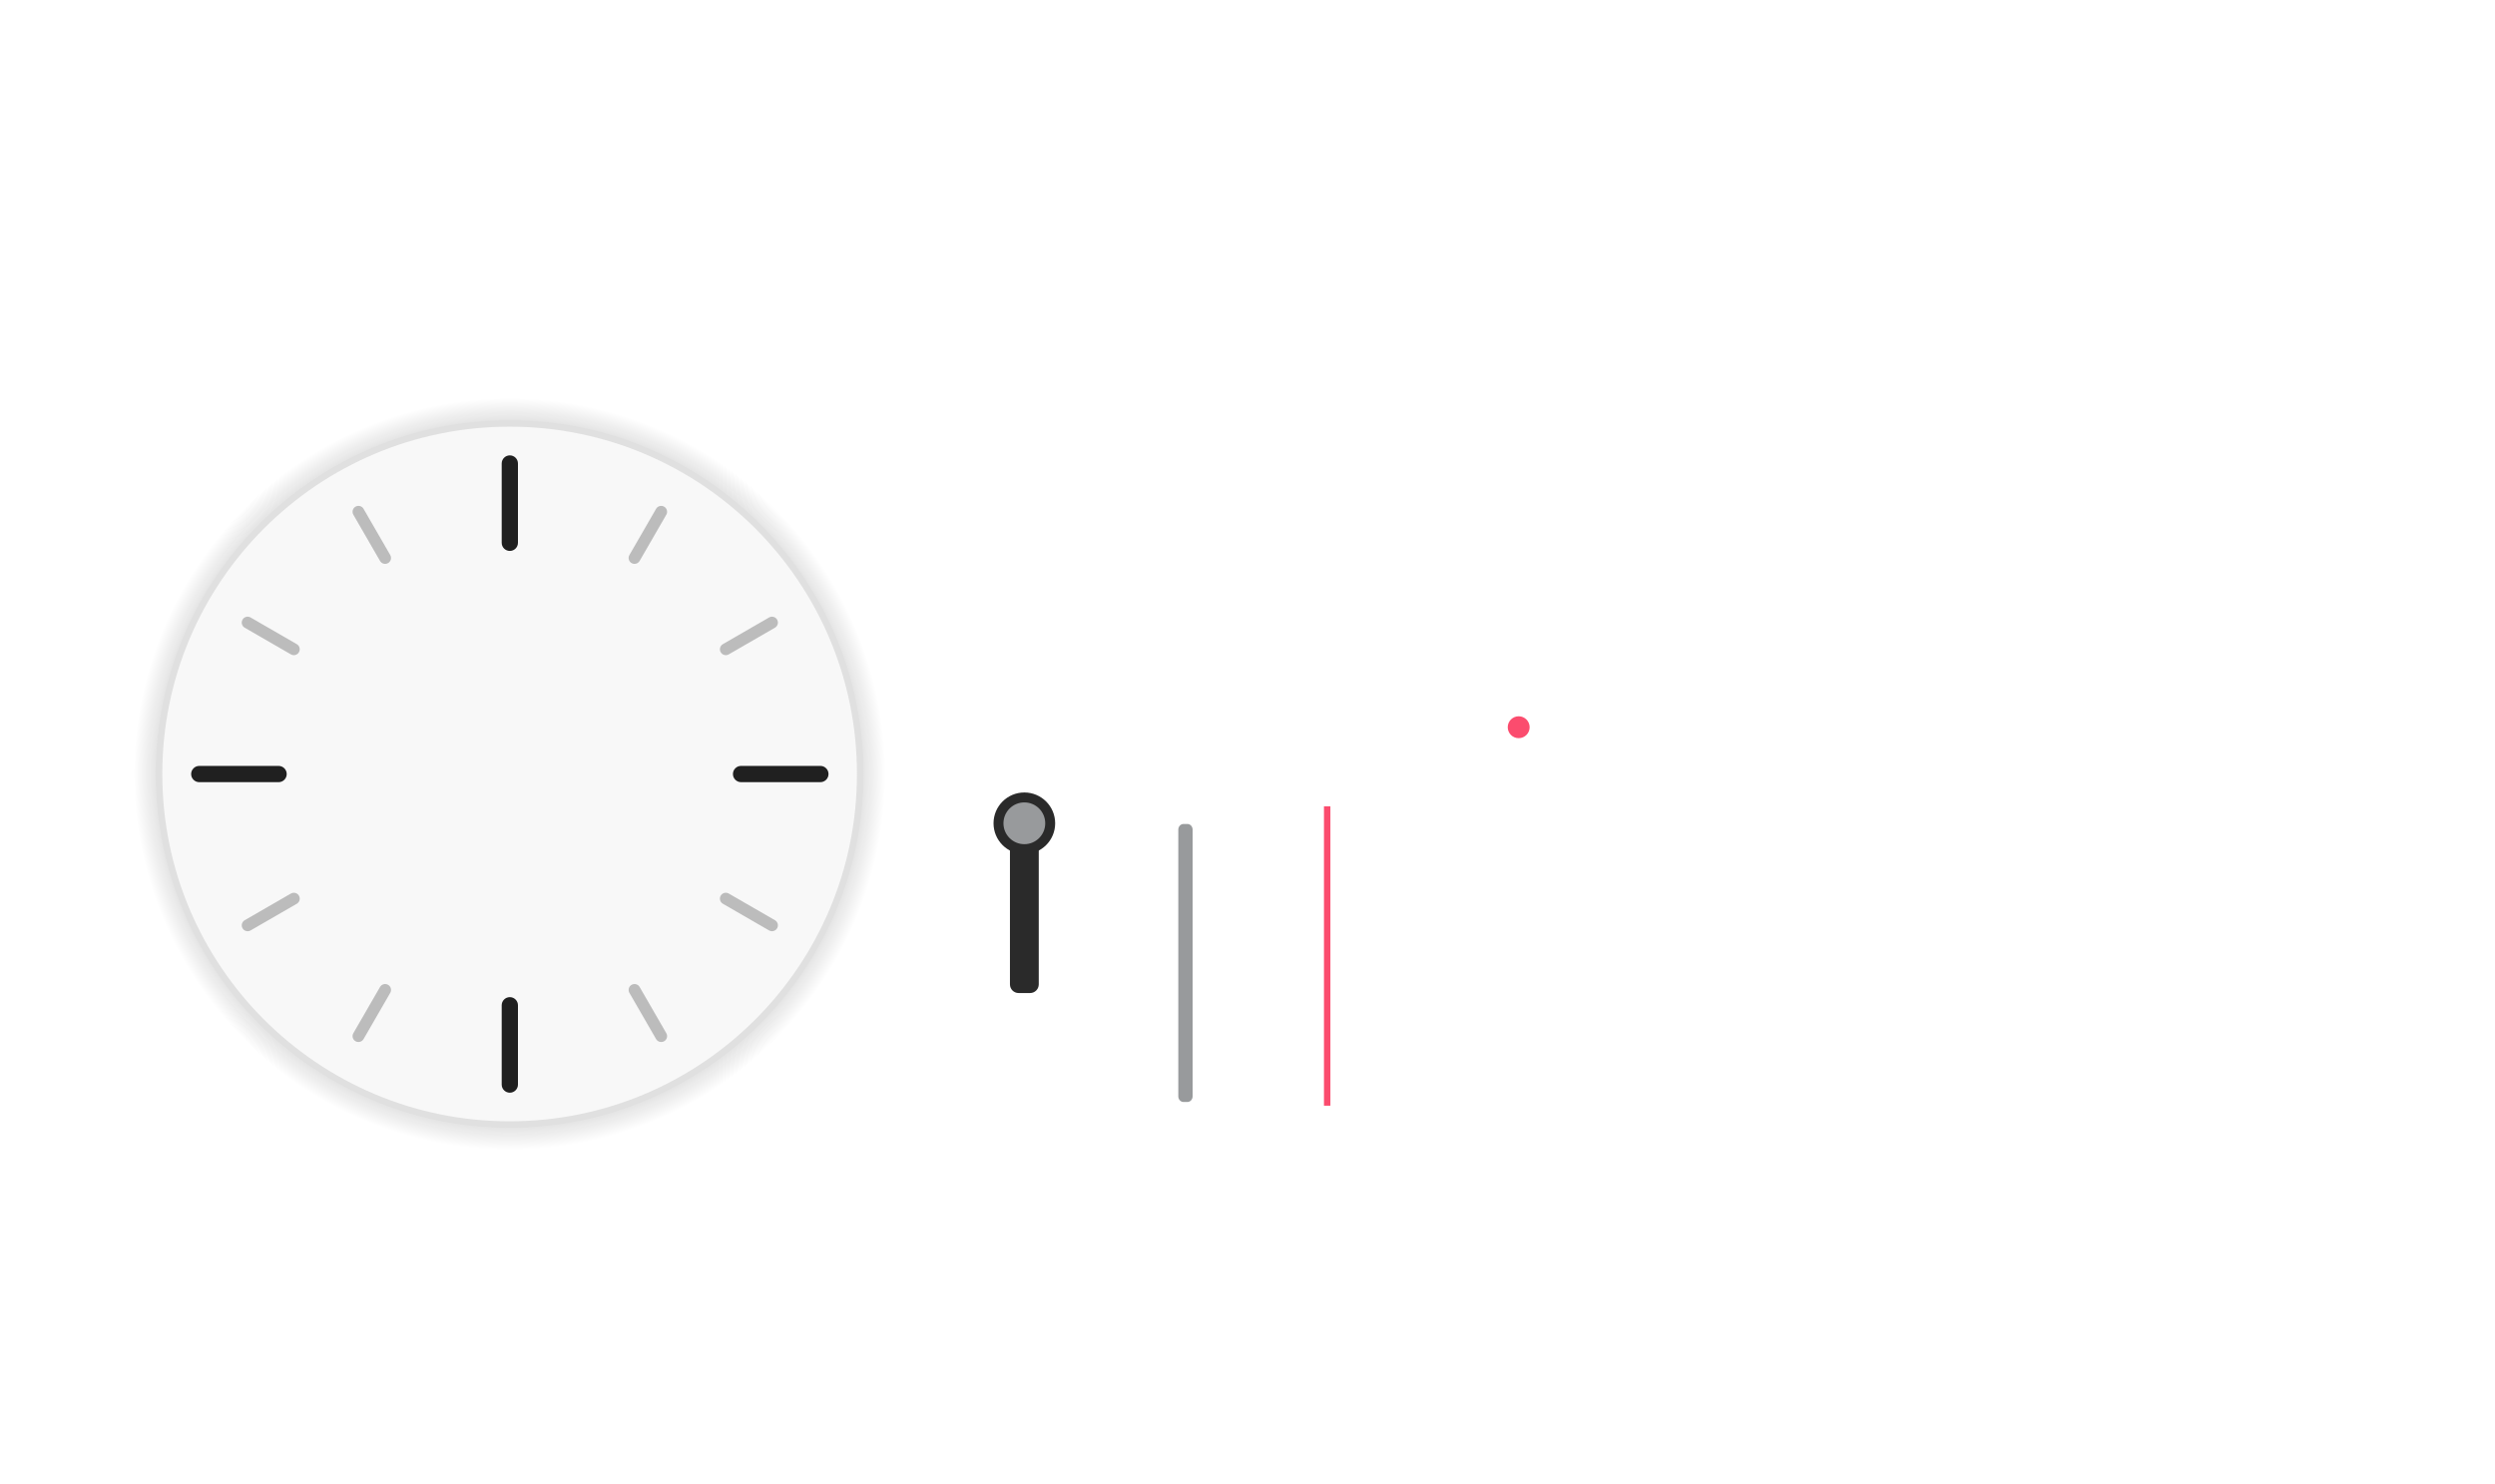
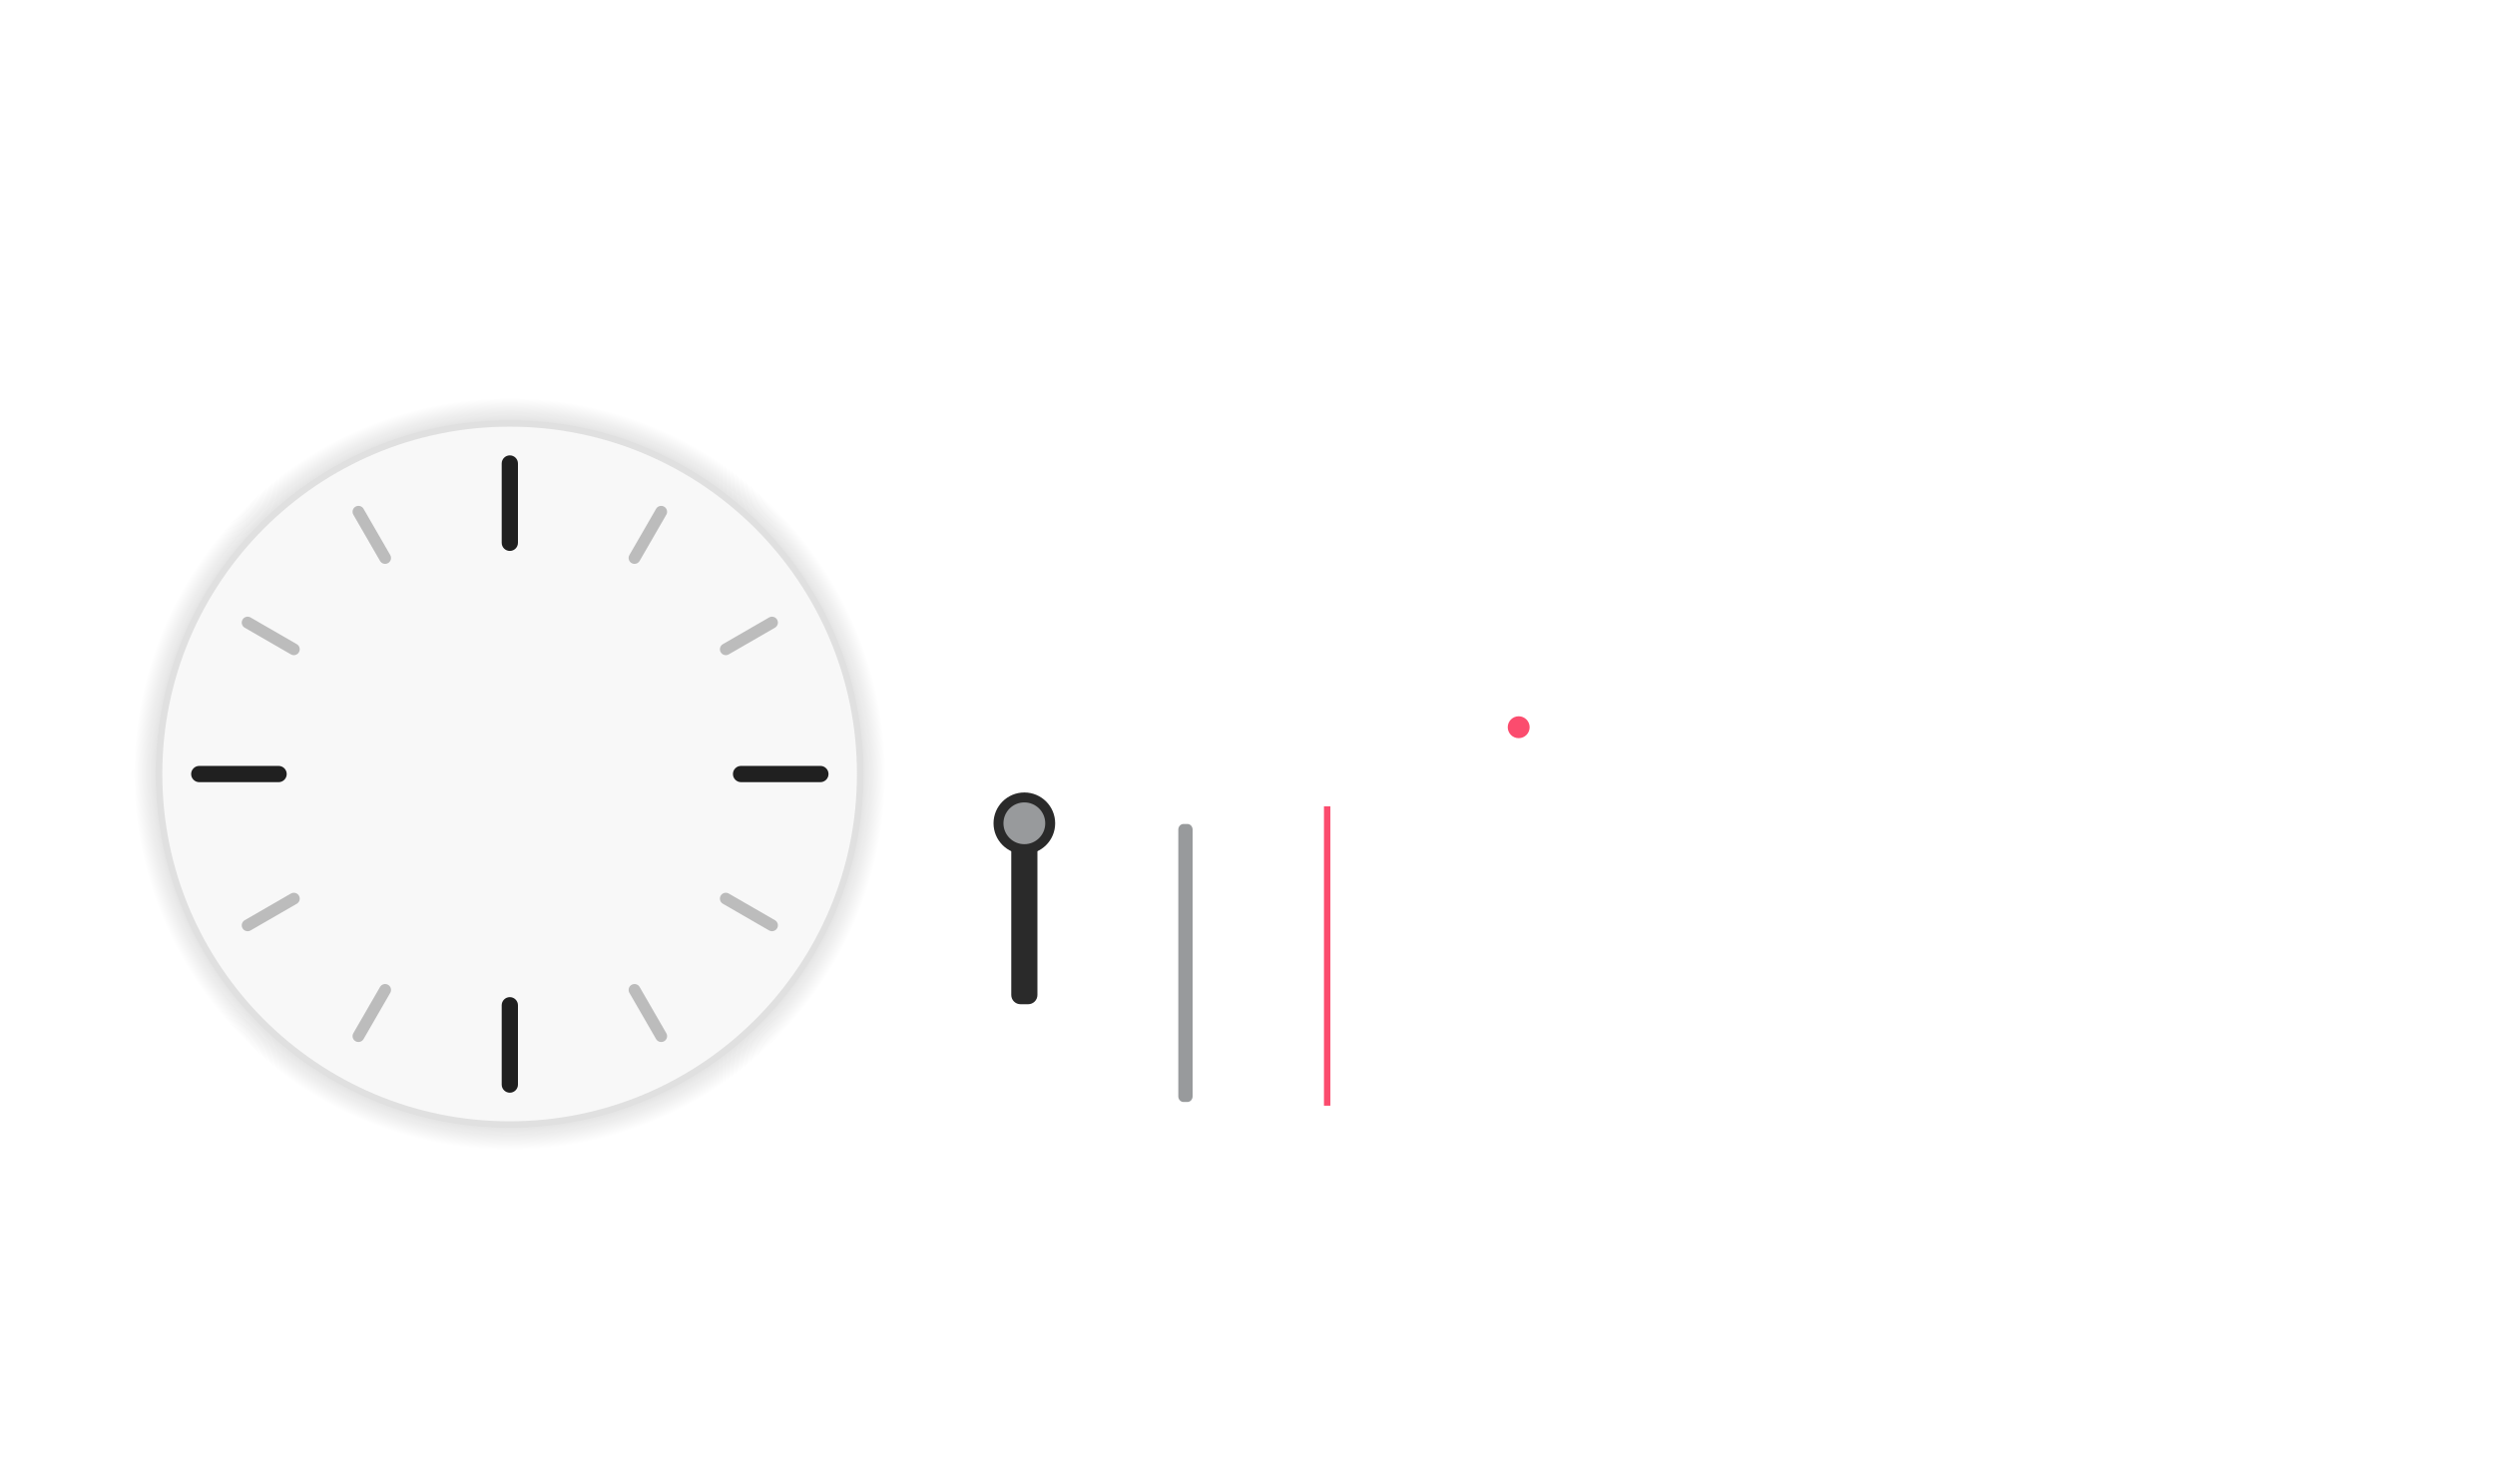
<svg xmlns="http://www.w3.org/2000/svg" xmlns:ns1="http://www.openswatchbook.org/uri/2009/osb" xmlns:xlink="http://www.w3.org/1999/xlink" width="566.621" height="336.879" viewBox="0 0 149.919 89.133" version="1.1" id="svg8">
  <defs id="defs2">
    <linearGradient id="linearGradient914-3">
      <stop style="stop-color:#0d0d0d;stop-opacity:1" offset="0" id="stop910" />
      <stop id="stop918" offset="0.454" style="stop-color:#0e0e0e;stop-opacity:1" />
      <stop style="stop-color:#060606;stop-opacity:0" offset="1" id="stop912" />
    </linearGradient>
    <linearGradient id="linearGradient1093" ns1:paint="solid">
      <stop style="stop-color:#000000;stop-opacity:1;" offset="0" id="stop1091" />
    </linearGradient>
    <linearGradient id="linearGradient1087" ns1:paint="solid">
      <stop style="stop-color:#000000;stop-opacity:1;" offset="0" id="stop1085" />
    </linearGradient>
    <linearGradient id="quarters" ns1:paint="solid">
      <stop style="stop-color:#bcbcbc;stop-opacity:1;" offset="0" id="stop1079" />
    </linearGradient>
    <linearGradient id="fives" ns1:paint="solid">
      <stop style="stop-color:#202020;stop-opacity:1;" offset="0" id="stop1015" />
    </linearGradient>
    <linearGradient id="linearGradient1236" ns1:paint="solid">
      <stop style="stop-color:#000000;stop-opacity:1;" offset="0" id="stop1234" />
    </linearGradient>
    <linearGradient id="linearGradient1015" ns1:paint="solid">
      <stop style="stop-color:#000000;stop-opacity:1;" offset="0" id="stop1013" />
    </linearGradient>
    <linearGradient id="lowtic" ns1:paint="solid">
      <stop style="stop-color:#cccccc;stop-opacity:1;" offset="0" id="stop942" />
    </linearGradient>
    <linearGradient id="linearGradient1873" ns1:paint="solid">
      <stop style="stop-color:#000000;stop-opacity:1;" offset="0" id="stop1871" />
    </linearGradient>
    <linearGradient id="linearGradient1161" ns1:paint="solid">
      <stop style="stop-color:#000000;stop-opacity:1;" offset="0" id="stop1159" />
    </linearGradient>
    <linearGradient id="linearGradient958" ns1:paint="solid">
      <stop style="stop-color:#d7d7d7;stop-opacity:1;" offset="0" id="stop956" />
    </linearGradient>
    <linearGradient id="bright" ns1:paint="solid">
      <stop style="stop-color:#eaeaea;stop-opacity:1;" offset="0" id="stop920" />
    </linearGradient>
    <style type="text/css" id="current-color-scheme">
      .ColorScheme-Text {
        color:#31363b;
        stop-color:#31363b;
      }
      .ColorScheme-Background {
        
        stop-
      }
      .ColorScheme-Highlight {
        color:#3daee9;
        stop-color:#3daee9;
      }
      .ColorScheme-ViewText {
        color:#31363b;
        stop-color:#31363b;
      }
      .ColorScheme-ViewBackground {
        color:#fcfcfc;
        stop-color:#fcfcfc;
      }
      .ColorScheme-ViewHover {
        color:#93cee9;
        stop-color:#93cee9;
      }
      .ColorScheme-ViewFocus{
        color:#3daee9;
        stop-color:#3daee9;
      }
      .ColorScheme-ButtonText {
        color:#31363b;
        stop-color:#31363b;
      }
      .ColorScheme-ButtonBackground {
        color:#eff0f1;
        stop-color:#eff0f1;
      }
      .ColorScheme-ButtonHover {
        color:#93cee9;
        stop-color:#93cee9;
      }
      .ColorScheme-ButtonFocus{
        color:#3daee9;
        stop-color:#3daee9;
      }
      </style>
    <linearGradient xlink:href="#bright" id="linearGradient1228" gradientUnits="userSpaceOnUse" gradientTransform="translate(-0.3169261,1.355149)" x1="-199.307" y1="270.75" x2="-195.328" y2="270.75" />
    <linearGradient xlink:href="#bright" id="linearGradient1274" gradientUnits="userSpaceOnUse" gradientTransform="translate(-9.072966,12.58672)" x1="-189.336" y1="289.632" x2="-186.966" y2="289.632" />
    <linearGradient xlink:href="#bright" id="linearGradient1290" gradientUnits="userSpaceOnUse" gradientTransform="translate(-24.76701,-2.715144)" x1="-189.336" y1="289.632" x2="-186.966" y2="289.632" />
    <linearGradient xlink:href="#fives" id="linearGradient1083" x1="-197.899" y1="272.301" x2="-196.738" y2="272.301" gradientUnits="userSpaceOnUse" gradientTransform="matrix(0.8181818,0,0,1.090206,-35.87608,-25.47023)" />
    <linearGradient xlink:href="#fives" id="linearGradient1851" gradientUnits="userSpaceOnUse" gradientTransform="matrix(0.8181818,0,0,1.090206,448.6433,-115.3528)" x1="-197.899" y1="272.301" x2="-196.738" y2="272.301" />
    <linearGradient xlink:href="#fives" id="linearGradient1855" gradientUnits="userSpaceOnUse" gradientTransform="matrix(0.8181818,0,0,1.090206,358.7608,-599.8722)" x1="-197.899" y1="272.301" x2="-196.738" y2="272.301" />
    <linearGradient xlink:href="#fives" id="linearGradient1860" gradientUnits="userSpaceOnUse" gradientTransform="matrix(0.8181818,0,0,1.090206,-125.7586,-509.9896)" x1="-197.899" y1="272.301" x2="-196.738" y2="272.301" />
    <linearGradient xlink:href="#quarters" id="linearGradient1864" gradientUnits="userSpaceOnUse" gradientTransform="matrix(0.5931933,0,0,0.7430313,89.76331,128.9416)" x1="-197.899" y1="272.301" x2="-196.738" y2="272.301" />
    <linearGradient xlink:href="#quarters" id="linearGradient1868" gradientUnits="userSpaceOnUse" gradientTransform="matrix(0.5931933,0,0,0.7430313,267.108,96.04409)" x1="-197.899" y1="272.301" x2="-196.738" y2="272.301" />
    <linearGradient xlink:href="#quarters" id="linearGradient1872" gradientUnits="userSpaceOnUse" gradientTransform="matrix(0.5931933,0,0,0.7430313,464.4264,-191.1522)" x1="-197.899" y1="272.301" x2="-196.738" y2="272.301" />
    <linearGradient xlink:href="#quarters" id="linearGradient1876" gradientUnits="userSpaceOnUse" gradientTransform="matrix(0.5931933,0,0,0.7430313,431.5289,-368.4968)" x1="-197.899" y1="272.301" x2="-196.738" y2="272.301" />
    <linearGradient xlink:href="#quarters" id="linearGradient1880" gradientUnits="userSpaceOnUse" gradientTransform="matrix(0.5931933,0,0,0.7430313,144.3326,-565.8153)" x1="-197.899" y1="272.301" x2="-196.738" y2="272.301" />
    <linearGradient xlink:href="#quarters" id="linearGradient1884" gradientUnits="userSpaceOnUse" gradientTransform="matrix(0.5931933,0,0,0.7430313,-33.01204,-532.9177)" x1="-197.899" y1="272.301" x2="-196.738" y2="272.301" />
    <linearGradient xlink:href="#quarters" id="linearGradient1888" gradientUnits="userSpaceOnUse" gradientTransform="matrix(0.5931933,0,0,0.7430313,-230.3305,-245.7215)" x1="-197.899" y1="272.301" x2="-196.738" y2="272.301" />
    <linearGradient xlink:href="#quarters" id="linearGradient1892" gradientUnits="userSpaceOnUse" gradientTransform="matrix(0.5931933,0,0,0.7430313,-197.4329,-68.37681)" x1="-197.899" y1="272.301" x2="-196.738" y2="272.301" />
    <radialGradient xlink:href="#linearGradient914-3" id="radialGradient916" cx="-197.33" cy="287.198" fx="-197.33" fy="287.198" r="21.508" gradientUnits="userSpaceOnUse" gradientTransform="matrix(1.019615,0,0,1.019615,3.870554,-5.633301)" />
  </defs>
  <g id="g4510" transform="translate(245.5696,-239.7781)">
    <flowRoot xml:space="preserve" id="flowRoot1011" style="font-style:normal;font-variant:normal;font-weight:normal;font-stretch:normal;font-size:26.667px;line-height:25px;font-family:ChunkFive;-inkscape-font-specification:ChunkFive;letter-spacing:0px;word-spacing:0px;fill:#000000;fill-opacity:1;stroke:none;stroke-width:1px;stroke-linecap:butt;stroke-linejoin:miter;stroke-opacity:1">
      <flowRegion id="flowRegion1013">
        <rect id="rect1015" width="34.397" height="61.497" x="-185.534" y="269.565" />
      </flowRegion>
      <flowPara id="flowPara1017" />
    </flowRoot>
    <g id="SecondHand" transform="translate(-40.96019,44.0868)">
      <rect y="243.138" x="-126.337" height="19.067" width="2.951" id="rect1855" style="opacity:1;fill:none;fill-opacity:1;fill-rule:nonzero;stroke:none;stroke-width:0.219;stroke-linecap:square;stroke-miterlimit:4;stroke-dasharray:none;stroke-dashoffset:0;stroke-opacity:1" />
      <rect y="244.143" x="-125.055" height="17.988" width="0.386" id="rect1857" class="ColorScheme-Text" style="opacity:1;fill:#fb4c6e;fill-opacity:1;fill-rule:nonzero;stroke:none;stroke-width:0.156;stroke-linecap:round;stroke-miterlimit:4;stroke-dasharray:none;stroke-dashoffset:0;stroke-opacity:1" />
    </g>
    <g id="HandCenterScrew" transform="matrix(1.421112,0,0,1.421112,40.86749,-103.2651)">
      <rect ry="0" rx="0" y="270.023" x="-139.462" height="4.233" width="4.233" id="rect1847" style="opacity:1;fill:none;fill-opacity:0.664;fill-rule:evenodd;stroke:none;stroke-width:0.322;stroke-linecap:butt;stroke-linejoin:round;stroke-miterlimit:4;stroke-dasharray:none;stroke-dashoffset:0;stroke-opacity:1;paint-order:normal" />
      <circle r="0.463" cy="272.14" cx="-137.345" id="circle1853" style="opacity:1;fill:#fb4c6e;fill-opacity:1;fill-rule:nonzero;stroke:none;stroke-width:0.226;stroke-linecap:round;stroke-miterlimit:4;stroke-dasharray:none;stroke-dashoffset:0;stroke-opacity:0.646" />
    </g>
    <g aria-label="12" style="font-style:normal;font-variant:normal;font-weight:200;font-stretch:normal;font-size:4.939px;line-height:6.615px;font-family:'Sinkin Sans';-inkscape-font-specification:'Sinkin Sans, Ultra-Light';font-variant-ligatures:normal;font-variant-caps:normal;font-variant-numeric:normal;text-align:start;letter-spacing:0px;word-spacing:0px;writing-mode:lr-tb;text-anchor:start;fill:#000000;fill-opacity:0.156;stroke:none;stroke-width:0.265px;stroke-linecap:butt;stroke-linejoin:miter;stroke-opacity:1" id="g4043" transform="translate(0.5291667,0.5291667)" />
    <g id="ClockFace" transform="matrix(1.029781,0,0,1.029781,-11.74033,-9.465044)" style="stroke-width:0.971">
      <circle style="opacity:1;fill:url(#radialGradient916);fill-opacity:1;fill-rule:evenodd;stroke:none;stroke-width:1.978;stroke-linecap:round;stroke-linejoin:round;stroke-miterlimit:4;stroke-dasharray:none;stroke-dashoffset:0;stroke-opacity:1;paint-order:normal" id="circle911" cx="-197.33" cy="287.198" r="21.93" />
      <circle r="20.454" cy="287.198" cx="-197.33" id="path3907" style="opacity:1;fill:#f8f8f8;fill-opacity:1;fill-rule:evenodd;stroke:#e0e0e0;stroke-width:0.376;stroke-linecap:round;stroke-linejoin:round;stroke-miterlimit:4;stroke-dasharray:none;stroke-dashoffset:0;stroke-opacity:1;paint-order:normal" />
      <rect ry="0.475" y="268.606" x="-197.793" height="5.577" width="0.949" id="rect1005" style="opacity:1;fill:url(#linearGradient1083);fill-opacity:1;fill-rule:evenodd;stroke:none;stroke-width:1.542;stroke-linecap:round;stroke-linejoin:round;stroke-miterlimit:4;stroke-dasharray:none;stroke-dashoffset:0;stroke-opacity:0.943;paint-order:normal" />
      <rect transform="rotate(90)" style="opacity:1;fill:url(#linearGradient1851);fill-opacity:1;fill-rule:evenodd;stroke:none;stroke-width:1.542;stroke-linecap:round;stroke-linejoin:round;stroke-miterlimit:4;stroke-dasharray:none;stroke-dashoffset:0;stroke-opacity:0.943;paint-order:normal" id="rect1849" width="0.949" height="5.577" x="286.726" y="178.723" ry="0.475" />
      <rect ry="0.475" y="-305.796" x="196.844" height="5.577" width="0.949" id="rect1853" style="opacity:1;fill:url(#linearGradient1855);fill-opacity:1;fill-rule:evenodd;stroke:none;stroke-width:1.542;stroke-linecap:round;stroke-linejoin:round;stroke-miterlimit:4;stroke-dasharray:none;stroke-dashoffset:0;stroke-opacity:0.943;paint-order:normal" transform="scale(-1)" />
      <rect transform="rotate(-90)" style="opacity:1;fill:url(#linearGradient1860);fill-opacity:1;fill-rule:evenodd;stroke:none;stroke-width:1.542;stroke-linecap:round;stroke-linejoin:round;stroke-miterlimit:4;stroke-dasharray:none;stroke-dashoffset:0;stroke-opacity:0.943;paint-order:normal" id="rect1858" width="0.949" height="5.577" x="-287.676" y="-215.914" ry="0.475" />
      <rect transform="rotate(30)" ry="0.344" style="opacity:1;fill:url(#linearGradient1864);fill-opacity:1;fill-rule:evenodd;stroke:none;stroke-width:1.542;stroke-linecap:round;stroke-linejoin:round;stroke-miterlimit:4;stroke-dasharray:none;stroke-dashoffset:0;stroke-opacity:0.943;paint-order:normal" id="rect1862" width="0.688" height="3.801" x="-27.629" y="329.37" />
      <rect y="296.472" x="149.716" height="3.801" width="0.688" id="rect1866" style="opacity:1;fill:url(#linearGradient1868);fill-opacity:1;fill-rule:evenodd;stroke:none;stroke-width:1.542;stroke-linecap:round;stroke-linejoin:round;stroke-miterlimit:4;stroke-dasharray:none;stroke-dashoffset:0;stroke-opacity:0.943;paint-order:normal" ry="0.344" transform="rotate(60)" />
      <rect transform="rotate(120)" ry="0.344" style="opacity:1;fill:url(#linearGradient1872);fill-opacity:1;fill-rule:evenodd;stroke:none;stroke-width:1.542;stroke-linecap:round;stroke-linejoin:round;stroke-miterlimit:4;stroke-dasharray:none;stroke-dashoffset:0;stroke-opacity:0.943;paint-order:normal" id="rect1870" width="0.688" height="3.801" x="347.034" y="9.276" />
      <rect y="-168.069" x="314.137" height="3.801" width="0.688" id="rect1874" style="opacity:1;fill:url(#linearGradient1876);fill-opacity:1;fill-rule:evenodd;stroke:none;stroke-width:1.542;stroke-linecap:round;stroke-linejoin:round;stroke-miterlimit:4;stroke-dasharray:none;stroke-dashoffset:0;stroke-opacity:0.943;paint-order:normal" ry="0.344" transform="rotate(150)" />
      <rect transform="rotate(-150)" ry="0.344" style="opacity:1;fill:url(#linearGradient1880);fill-opacity:1;fill-rule:evenodd;stroke:none;stroke-width:1.542;stroke-linecap:round;stroke-linejoin:round;stroke-miterlimit:4;stroke-dasharray:none;stroke-dashoffset:0;stroke-opacity:0.943;paint-order:normal" id="rect1878" width="0.688" height="3.801" x="26.941" y="-365.387" />
      <rect y="-332.49" x="-150.404" height="3.801" width="0.688" id="rect1882" style="opacity:1;fill:url(#linearGradient1884);fill-opacity:1;fill-rule:evenodd;stroke:none;stroke-width:1.542;stroke-linecap:round;stroke-linejoin:round;stroke-miterlimit:4;stroke-dasharray:none;stroke-dashoffset:0;stroke-opacity:0.943;paint-order:normal" ry="0.344" transform="rotate(-120)" />
      <rect transform="rotate(-60)" ry="0.344" style="opacity:1;fill:url(#linearGradient1888);fill-opacity:1;fill-rule:evenodd;stroke:none;stroke-width:1.542;stroke-linecap:round;stroke-linejoin:round;stroke-miterlimit:4;stroke-dasharray:none;stroke-dashoffset:0;stroke-opacity:0.943;paint-order:normal" id="rect1886" width="0.688" height="3.801" x="-347.723" y="-45.294" />
      <rect y="132.051" x="-314.825" height="3.801" width="0.688" id="rect1890" style="opacity:1;fill:url(#linearGradient1892);fill-opacity:1;fill-rule:evenodd;stroke:none;stroke-width:1.542;stroke-linecap:round;stroke-linejoin:round;stroke-miterlimit:4;stroke-dasharray:none;stroke-dashoffset:0;stroke-opacity:0.943;paint-order:normal" ry="0.344" transform="rotate(-30)" />
    </g>
    <g id="MinuteHand" transform="matrix(1,0,0,1.179732,-6.419039,-51.7879)" style="stroke-width:0.921">
      <rect style="opacity:1;fill:none;fill-opacity:0.278;fill-rule:nonzero;stroke:none;stroke-width:0.202;stroke-linecap:square;stroke-miterlimit:4;stroke-dasharray:none;stroke-dashoffset:0;stroke-opacity:1" id="rect4942" width="2.559" height="15.975" x="-169.199" y="287.361" />
      <rect style="opacity:1;fill:#989a9c;fill-opacity:1;fill-rule:nonzero;stroke:none;stroke-width:0.188;stroke-linecap:round;stroke-miterlimit:4;stroke-dasharray:none;stroke-dashoffset:0;stroke-opacity:1" class="ColorScheme-Text" id="rect934" width="0.86" height="14.16" x="-168.349" y="289.115" ry="0.288" rx="0.312" />
    </g>
    <g id="HourHand">
      <rect y="287.189" x="-186.101" height="13.095" width="4.166" id="rect4928" style="opacity:1;fill:none;fill-opacity:1;fill-rule:nonzero;stroke:none;stroke-width:0.243;stroke-linecap:square;stroke-miterlimit:4;stroke-dasharray:none;stroke-dashoffset:0;stroke-opacity:1" />
-       <rect y="289.008" x="-184.884" height="10.441" width="1.731" id="rect1271" class="ColorScheme-Text" style="opacity:1;fill:#2a2a2a;fill-opacity:1;fill-rule:nonzero;stroke:none;stroke-width:0.177;stroke-linecap:round;stroke-miterlimit:4;stroke-dasharray:none;stroke-dashoffset:0;stroke-opacity:1" ry="0.522" />
+       <rect y="289.008" x="-184.805" height="11.113" width="1.572" id="rect1271" class="ColorScheme-Text" style="opacity:1;fill:#2a2a2a;fill-opacity:1;fill-rule:nonzero;stroke:none;stroke-width:0.177;stroke-linecap:round;stroke-miterlimit:4;stroke-dasharray:none;stroke-dashoffset:0;stroke-opacity:1" ry="0.556" />
      <circle r="1.852" cy="289.249" cx="-184.019" id="path1912" style="opacity:1;fill:#2a2a2a;fill-opacity:1;fill-rule:evenodd;stroke:none;stroke-width:1.587;stroke-linecap:round;stroke-linejoin:round;stroke-miterlimit:4;stroke-dasharray:none;stroke-dashoffset:0;stroke-opacity:0.943;paint-order:normal" />
      <circle style="opacity:1;fill:#989a9c;fill-opacity:1;fill-rule:evenodd;stroke:none;stroke-width:1.587;stroke-linecap:round;stroke-linejoin:round;stroke-miterlimit:4;stroke-dasharray:none;stroke-dashoffset:0;stroke-opacity:0.943;paint-order:normal" id="circle902" cx="-184.019" cy="289.249" r="1.255" />
    </g>
  </g>
</svg>
